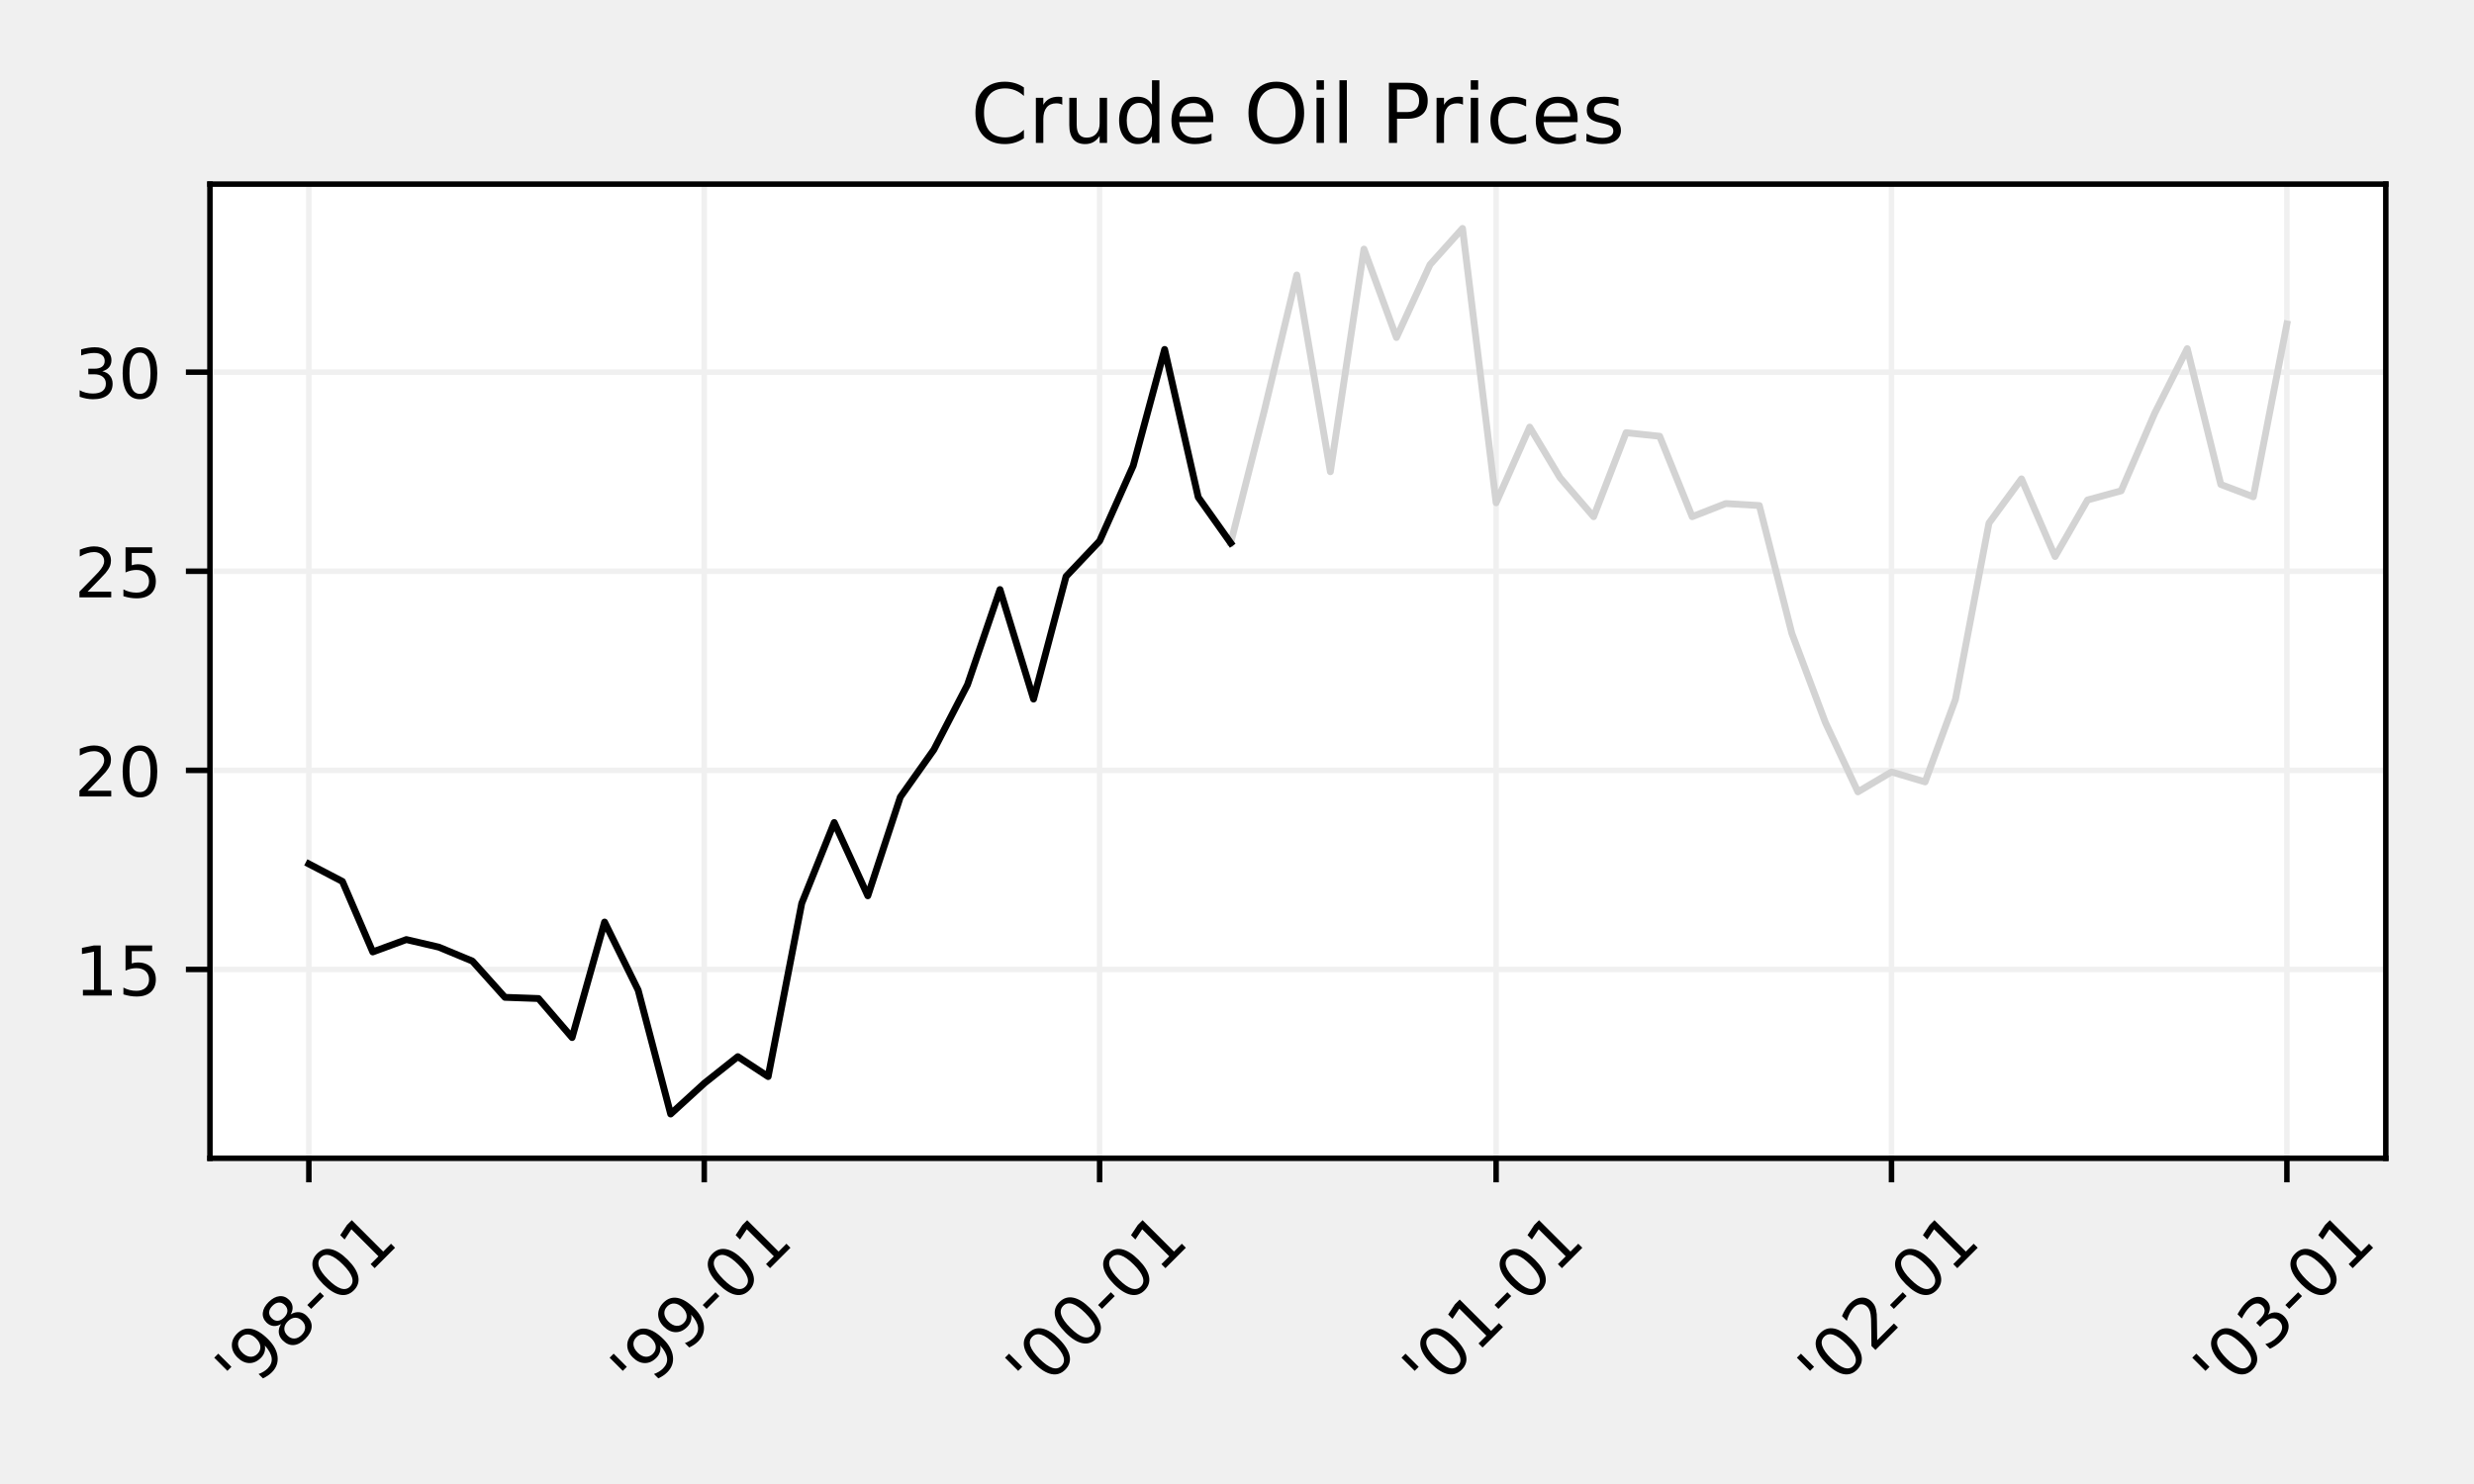
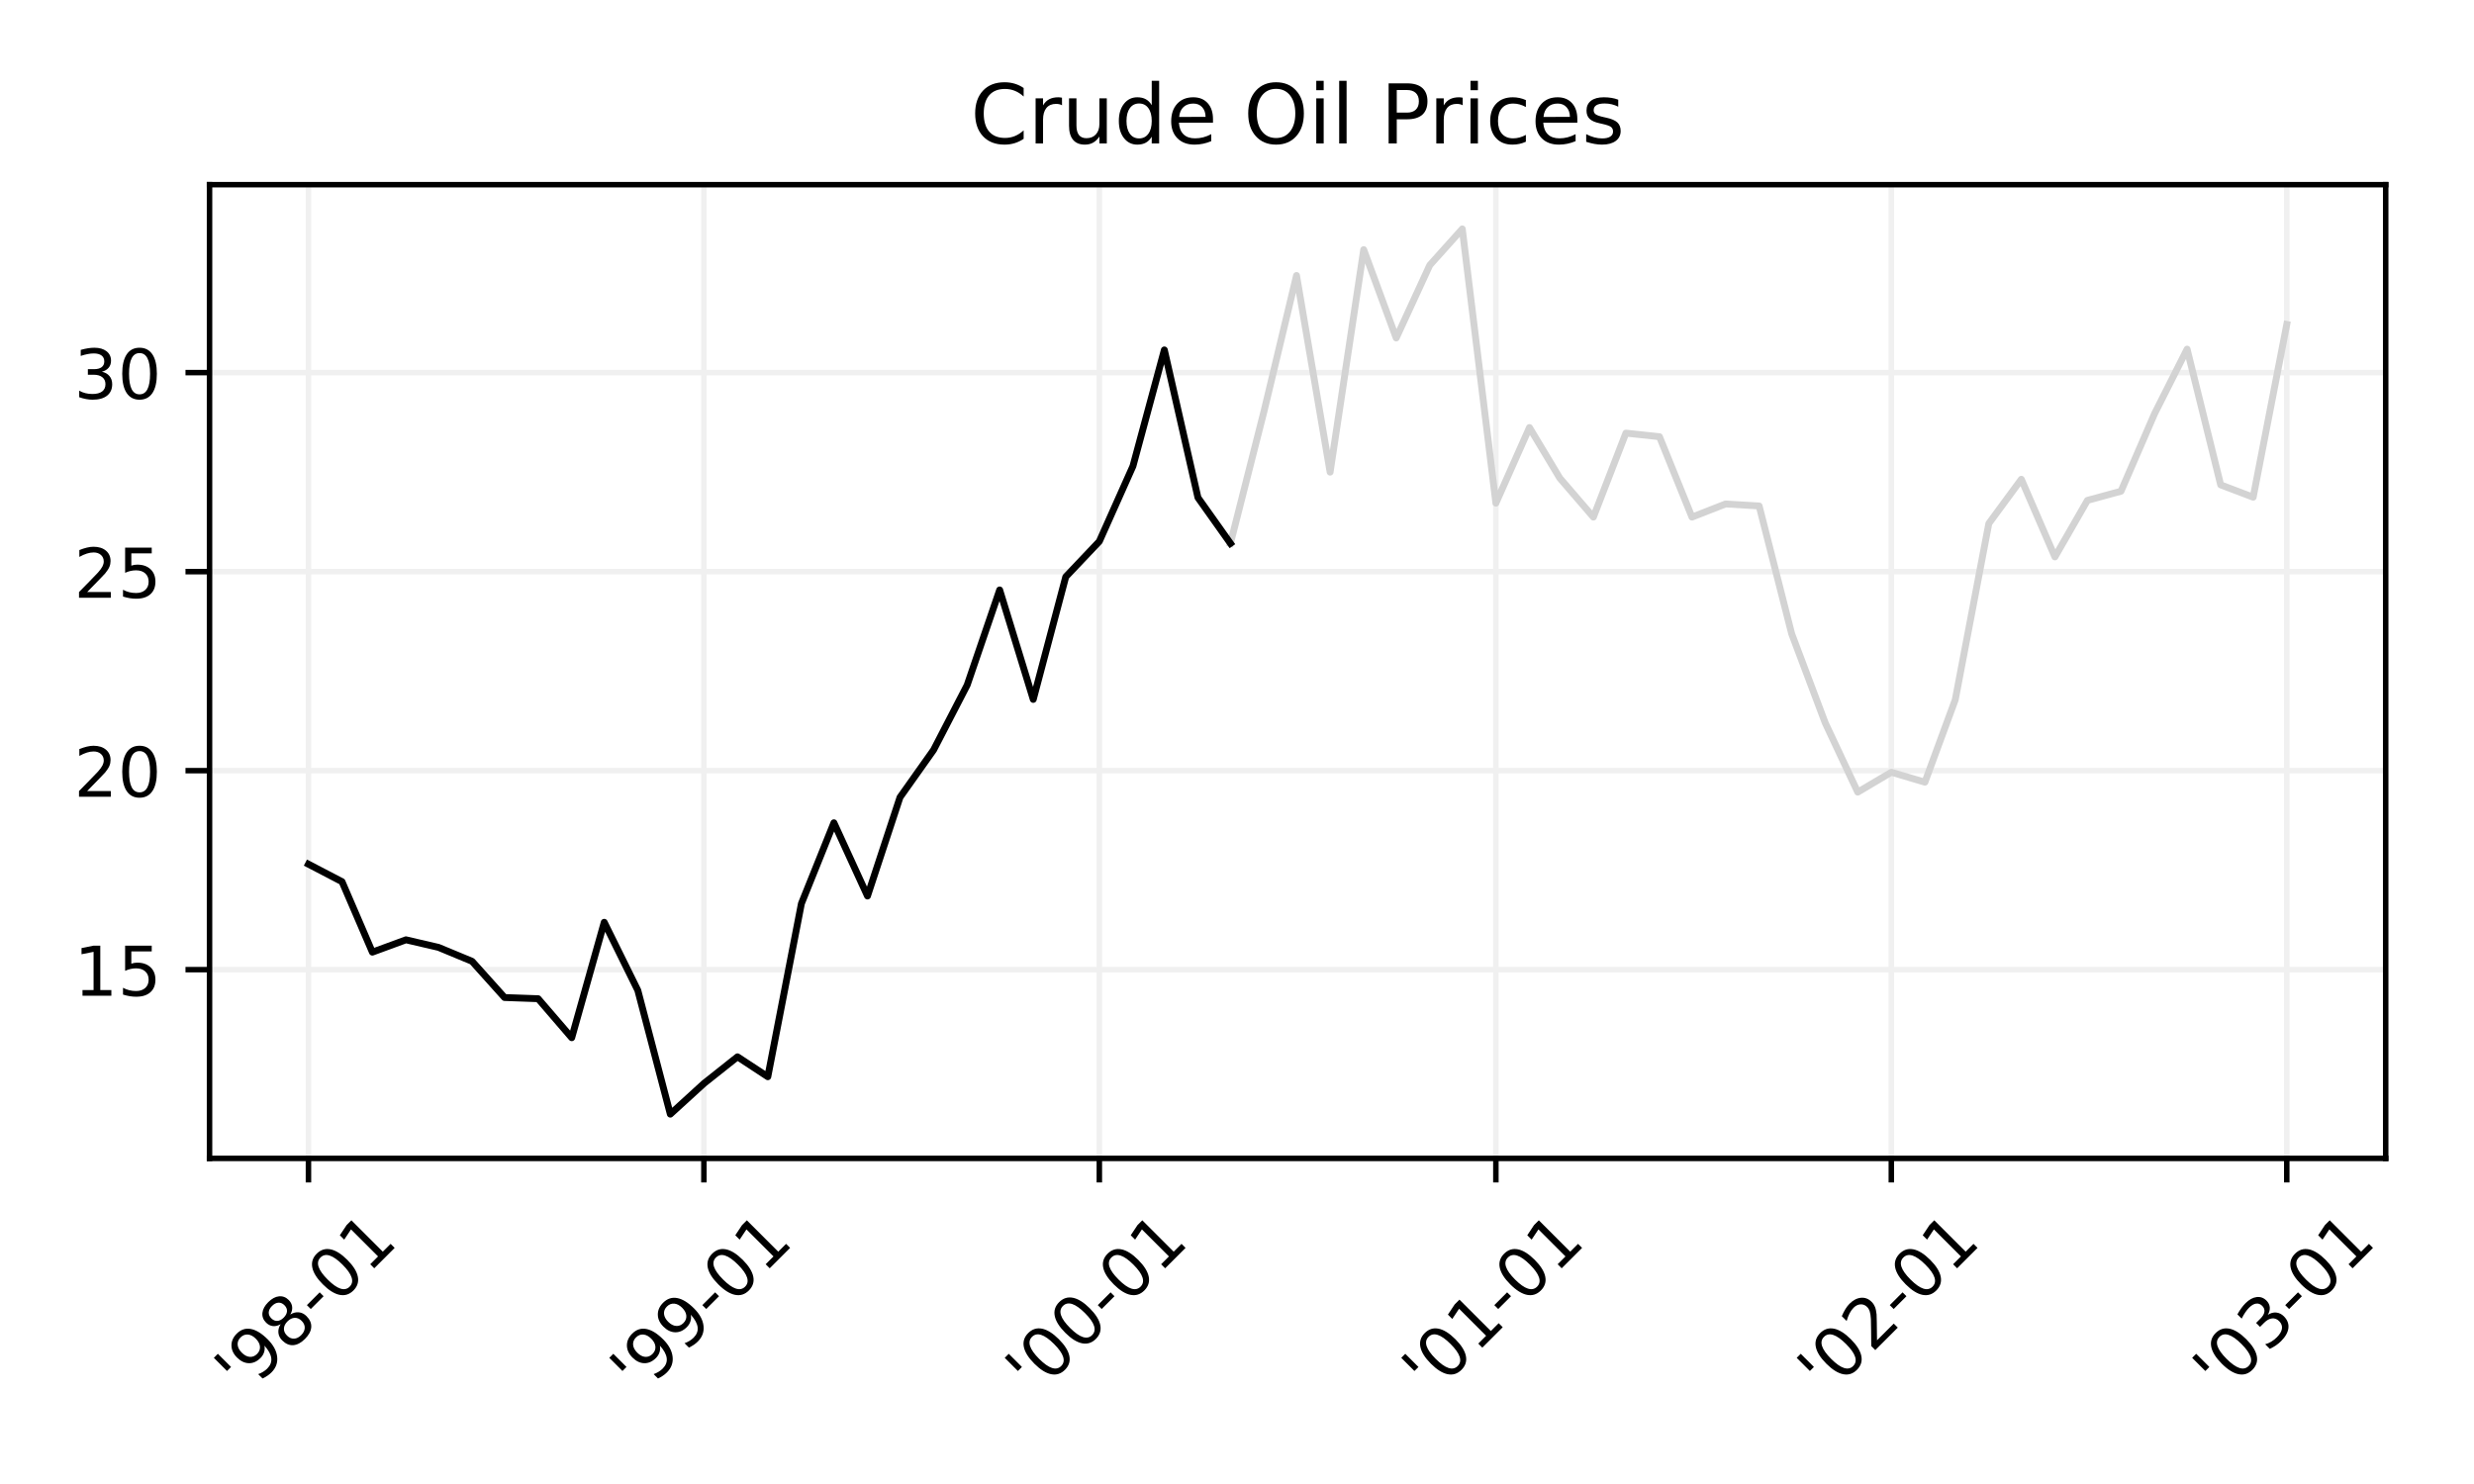
<svg xmlns="http://www.w3.org/2000/svg" xmlns:xlink="http://www.w3.org/1999/xlink" width="360pt" height="216pt" viewBox="0 0 360 216" version="1.1">
  <defs>
    <style type="text/css">*{stroke-linejoin: round; stroke-linecap: butt}</style>
  </defs>
  <g id="figure_1">
    <g id="patch_1">
-       <path d="M 0 216  L 360 216  L 360 0  L 0 0  L 0 216  z " style="fill: none" />
+       <path d="M 0 216  L 360 216  L 360 0  L 0 0  z " style="fill: #ffffff" />
    </g>
    <g id="axes_1">
      <g id="patch_2">
-         <path d="M 30.55 168.59  L 347.165 168.59  L 347.165 26.8  L 30.55 26.8  z " style="fill: #ffffff" />
+         <path d="M 30.49 168.608  L 347.149 168.608  L 347.149 26.88  L 30.49 26.88  z " style="fill: #ffffff" />
      </g>
      <g id="matplotlib.axis_1">
        <g id="xtick_1">
          <g id="line2d_1">
-             <path d="M 44.942 168.59  L 44.942 26.8  " clip-path="url(#pd40803f36b)" style="fill: none; stroke: #f0f0f0; stroke-width: 0.8; stroke-linecap: square" />
+             <path d="M 44.884 168.608  L 44.884 26.88  " clip-path="url(#p8969e07349)" style="fill: none; stroke: #f0f0f0; stroke-width: 0.8; stroke-linecap: square" />
          </g>
          <g id="line2d_2">
            <defs>
-               <path id="m8ca763bd66" d="M 0 0  L 0 3.5  " style="stroke: #000000; stroke-width: 0.8" />
+               <path id="m1048d53888" d="M 0 0  L 0 3.5  " style="stroke: #000000; stroke-width: 0.8" />
            </defs>
            <g>
-               <use xlink:href="#m8ca763bd66" x="44.942" y="168.59" style="stroke: #000000; stroke-width: 0.8" />
+               <use xlink:href="#m1048d53888" x="44.884" y="168.608" style="stroke: #000000; stroke-width: 0.8" />
            </g>
          </g>
          <g id="text_1">
-             <g transform="translate(35.64756 203.4532)rotate(-45)scale(0.1 -0.1)">
+             <g transform="translate(35.58957 203.4709)rotate(-45)scale(0.1 -0.1)">
              <defs>
                <path id="DejaVuSans-27" d="M 1147 4666  L 1147 2931  L 616 2931  L 616 4666  L 1147 4666  z " transform="scale(0.015625)" />
                <path id="DejaVuSans-39" d="M 703 97  L 703 672  Q 941 559 1184 500  Q 1428 441 1663 441  Q 2288 441 2617 861  Q 2947 1281 2994 2138  Q 2813 1869 2534 1725  Q 2256 1581 1919 1581  Q 1219 1581 811 2004  Q 403 2428 403 3163  Q 403 3881 828 4315  Q 1253 4750 1959 4750  Q 2769 4750 3195 4129  Q 3622 3509 3622 2328  Q 3622 1225 3098 567  Q 2575 -91 1691 -91  Q 1453 -91 1209 -44  Q 966 3 703 97  z M 1959 2075  Q 2384 2075 2632 2365  Q 2881 2656 2881 3163  Q 2881 3666 2632 3958  Q 2384 4250 1959 4250  Q 1534 4250 1286 3958  Q 1038 3666 1038 3163  Q 1038 2656 1286 2365  Q 1534 2075 1959 2075  z " transform="scale(0.015625)" />
                <path id="DejaVuSans-38" d="M 2034 2216  Q 1584 2216 1326 1975  Q 1069 1734 1069 1313  Q 1069 891 1326 650  Q 1584 409 2034 409  Q 2484 409 2743 651  Q 3003 894 3003 1313  Q 3003 1734 2745 1975  Q 2488 2216 2034 2216  z M 1403 2484  Q 997 2584 770 2862  Q 544 3141 544 3541  Q 544 4100 942 4425  Q 1341 4750 2034 4750  Q 2731 4750 3128 4425  Q 3525 4100 3525 3541  Q 3525 3141 3298 2862  Q 3072 2584 2669 2484  Q 3125 2378 3379 2068  Q 3634 1759 3634 1313  Q 3634 634 3220 271  Q 2806 -91 2034 -91  Q 1263 -91 848 271  Q 434 634 434 1313  Q 434 1759 690 2068  Q 947 2378 1403 2484  z M 1172 3481  Q 1172 3119 1398 2916  Q 1625 2713 2034 2713  Q 2441 2713 2670 2916  Q 2900 3119 2900 3481  Q 2900 3844 2670 4047  Q 2441 4250 2034 4250  Q 1625 4250 1398 4047  Q 1172 3844 1172 3481  z " transform="scale(0.015625)" />
                <path id="DejaVuSans-2d" d="M 313 2009  L 1997 2009  L 1997 1497  L 313 1497  L 313 2009  z " transform="scale(0.015625)" />
                <path id="DejaVuSans-30" d="M 2034 4250  Q 1547 4250 1301 3770  Q 1056 3291 1056 2328  Q 1056 1369 1301 889  Q 1547 409 2034 409  Q 2525 409 2770 889  Q 3016 1369 3016 2328  Q 3016 3291 2770 3770  Q 2525 4250 2034 4250  z M 2034 4750  Q 2819 4750 3233 4129  Q 3647 3509 3647 2328  Q 3647 1150 3233 529  Q 2819 -91 2034 -91  Q 1250 -91 836 529  Q 422 1150 422 2328  Q 422 3509 836 4129  Q 1250 4750 2034 4750  z " transform="scale(0.015625)" />
                <path id="DejaVuSans-31" d="M 794 531  L 1825 531  L 1825 4091  L 703 3866  L 703 4441  L 1819 4666  L 2450 4666  L 2450 531  L 3481 531  L 3481 0  L 794 0  L 794 531  z " transform="scale(0.015625)" />
              </defs>
              <use xlink:href="#DejaVuSans-27" />
              <use xlink:href="#DejaVuSans-39" x="27.49" />
              <use xlink:href="#DejaVuSans-38" x="91.113" />
              <use xlink:href="#DejaVuSans-2d" x="154.736" />
              <use xlink:href="#DejaVuSans-30" x="190.82" />
              <use xlink:href="#DejaVuSans-31" x="254.443" />
            </g>
          </g>
        </g>
        <g id="xtick_2">
          <g id="line2d_3">
-             <path d="M 102.476 168.59  L 102.476 26.8  " clip-path="url(#pd40803f36b)" style="fill: none; stroke: #f0f0f0; stroke-width: 0.8; stroke-linecap: square" />
+             <path d="M 102.426 168.608  L 102.426 26.88  " clip-path="url(#p8969e07349)" style="fill: none; stroke: #f0f0f0; stroke-width: 0.8; stroke-linecap: square" />
          </g>
          <g id="line2d_4">
            <g>
-               <use xlink:href="#m8ca763bd66" x="102.476" y="168.59" style="stroke: #000000; stroke-width: 0.8" />
+               <use xlink:href="#m1048d53888" x="102.426" y="168.608" style="stroke: #000000; stroke-width: 0.8" />
            </g>
          </g>
          <g id="text_2">
-             <g transform="translate(93.18243 203.4532)rotate(-45)scale(0.1 -0.1)">
+             <g transform="translate(93.13245 203.4709)rotate(-45)scale(0.1 -0.1)">
              <use xlink:href="#DejaVuSans-27" />
              <use xlink:href="#DejaVuSans-39" x="27.49" />
              <use xlink:href="#DejaVuSans-39" x="91.113" />
              <use xlink:href="#DejaVuSans-2d" x="154.736" />
              <use xlink:href="#DejaVuSans-30" x="190.82" />
              <use xlink:href="#DejaVuSans-31" x="254.443" />
            </g>
          </g>
        </g>
        <g id="xtick_3">
          <g id="line2d_5">
-             <path d="M 160.011 168.59  L 160.011 26.8  " clip-path="url(#pd40803f36b)" style="fill: none; stroke: #f0f0f0; stroke-width: 0.8; stroke-linecap: square" />
+             <path d="M 159.969 168.608  L 159.969 26.88  " clip-path="url(#p8969e07349)" style="fill: none; stroke: #f0f0f0; stroke-width: 0.8; stroke-linecap: square" />
          </g>
          <g id="line2d_6">
            <g>
-               <use xlink:href="#m8ca763bd66" x="160.011" y="168.59" style="stroke: #000000; stroke-width: 0.8" />
+               <use xlink:href="#m1048d53888" x="159.969" y="168.608" style="stroke: #000000; stroke-width: 0.8" />
            </g>
          </g>
          <g id="text_3">
-             <g transform="translate(150.7173 203.4532)rotate(-45)scale(0.1 -0.1)">
+             <g transform="translate(150.6753 203.4709)rotate(-45)scale(0.1 -0.1)">
              <use xlink:href="#DejaVuSans-27" />
              <use xlink:href="#DejaVuSans-30" x="27.49" />
              <use xlink:href="#DejaVuSans-30" x="91.113" />
              <use xlink:href="#DejaVuSans-2d" x="154.736" />
              <use xlink:href="#DejaVuSans-30" x="190.82" />
              <use xlink:href="#DejaVuSans-31" x="254.443" />
            </g>
          </g>
        </g>
        <g id="xtick_4">
          <g id="line2d_7">
-             <path d="M 217.704 168.59  L 217.704 26.8  " clip-path="url(#pd40803f36b)" style="fill: none; stroke: #f0f0f0; stroke-width: 0.8; stroke-linecap: square" />
+             <path d="M 217.67 168.608  L 217.67 26.88  " clip-path="url(#p8969e07349)" style="fill: none; stroke: #f0f0f0; stroke-width: 0.8; stroke-linecap: square" />
          </g>
          <g id="line2d_8">
            <g>
-               <use xlink:href="#m8ca763bd66" x="217.704" y="168.59" style="stroke: #000000; stroke-width: 0.8" />
+               <use xlink:href="#m1048d53888" x="217.67" y="168.608" style="stroke: #000000; stroke-width: 0.8" />
            </g>
          </g>
          <g id="text_4">
-             <g transform="translate(208.4098 203.4532)rotate(-45)scale(0.1 -0.1)">
+             <g transform="translate(208.3759 203.4709)rotate(-45)scale(0.1 -0.1)">
              <use xlink:href="#DejaVuSans-27" />
              <use xlink:href="#DejaVuSans-30" x="27.49" />
              <use xlink:href="#DejaVuSans-31" x="91.113" />
              <use xlink:href="#DejaVuSans-2d" x="154.736" />
              <use xlink:href="#DejaVuSans-30" x="190.82" />
              <use xlink:href="#DejaVuSans-31" x="254.443" />
            </g>
          </g>
        </g>
        <g id="xtick_5">
          <g id="line2d_9">
-             <path d="M 275.239 168.59  L 275.239 26.8  " clip-path="url(#pd40803f36b)" style="fill: none; stroke: #f0f0f0; stroke-width: 0.8; stroke-linecap: square" />
+             <path d="M 275.213 168.608  L 275.213 26.88  " clip-path="url(#p8969e07349)" style="fill: none; stroke: #f0f0f0; stroke-width: 0.8; stroke-linecap: square" />
          </g>
          <g id="line2d_10">
            <g>
-               <use xlink:href="#m8ca763bd66" x="275.239" y="168.59" style="stroke: #000000; stroke-width: 0.8" />
+               <use xlink:href="#m1048d53888" x="275.213" y="168.608" style="stroke: #000000; stroke-width: 0.8" />
            </g>
          </g>
          <g id="text_5">
-             <g transform="translate(265.9447 203.4532)rotate(-45)scale(0.1 -0.1)">
+             <g transform="translate(265.9187 203.4709)rotate(-45)scale(0.1 -0.1)">
              <defs>
                <path id="DejaVuSans-32" d="M 1228 531  L 3431 531  L 3431 0  L 469 0  L 469 531  Q 828 903 1448 1529  Q 2069 2156 2228 2338  Q 2531 2678 2651 2914  Q 2772 3150 2772 3378  Q 2772 3750 2511 3984  Q 2250 4219 1831 4219  Q 1534 4219 1204 4116  Q 875 4013 500 3803  L 500 4441  Q 881 4594 1212 4672  Q 1544 4750 1819 4750  Q 2544 4750 2975 4387  Q 3406 4025 3406 3419  Q 3406 3131 3298 2873  Q 3191 2616 2906 2266  Q 2828 2175 2409 1742  Q 1991 1309 1228 531  z " transform="scale(0.015625)" />
              </defs>
              <use xlink:href="#DejaVuSans-27" />
              <use xlink:href="#DejaVuSans-30" x="27.49" />
              <use xlink:href="#DejaVuSans-32" x="91.113" />
              <use xlink:href="#DejaVuSans-2d" x="154.736" />
              <use xlink:href="#DejaVuSans-30" x="190.82" />
              <use xlink:href="#DejaVuSans-31" x="254.443" />
            </g>
          </g>
        </g>
        <g id="xtick_6">
          <g id="line2d_11">
-             <path d="M 332.774 168.59  L 332.774 26.8  " clip-path="url(#pd40803f36b)" style="fill: none; stroke: #f0f0f0; stroke-width: 0.8; stroke-linecap: square" />
+             <path d="M 332.756 168.608  L 332.756 26.88  " clip-path="url(#p8969e07349)" style="fill: none; stroke: #f0f0f0; stroke-width: 0.8; stroke-linecap: square" />
          </g>
          <g id="line2d_12">
            <g>
-               <use xlink:href="#m8ca763bd66" x="332.774" y="168.59" style="stroke: #000000; stroke-width: 0.8" />
+               <use xlink:href="#m1048d53888" x="332.756" y="168.608" style="stroke: #000000; stroke-width: 0.8" />
            </g>
          </g>
          <g id="text_6">
-             <g transform="translate(323.4795 203.4532)rotate(-45)scale(0.1 -0.1)">
+             <g transform="translate(323.4616 203.4709)rotate(-45)scale(0.1 -0.1)">
              <defs>
                <path id="DejaVuSans-33" d="M 2597 2516  Q 3050 2419 3304 2112  Q 3559 1806 3559 1356  Q 3559 666 3084 287  Q 2609 -91 1734 -91  Q 1441 -91 1130 -33  Q 819 25 488 141  L 488 750  Q 750 597 1062 519  Q 1375 441 1716 441  Q 2309 441 2620 675  Q 2931 909 2931 1356  Q 2931 1769 2642 2001  Q 2353 2234 1838 2234  L 1294 2234  L 1294 2753  L 1863 2753  Q 2328 2753 2575 2939  Q 2822 3125 2822 3475  Q 2822 3834 2567 4026  Q 2313 4219 1838 4219  Q 1578 4219 1281 4162  Q 984 4106 628 3988  L 628 4550  Q 988 4650 1302 4700  Q 1616 4750 1894 4750  Q 2613 4750 3031 4423  Q 3450 4097 3450 3541  Q 3450 3153 3228 2886  Q 3006 2619 2597 2516  z " transform="scale(0.015625)" />
              </defs>
              <use xlink:href="#DejaVuSans-27" />
              <use xlink:href="#DejaVuSans-30" x="27.49" />
              <use xlink:href="#DejaVuSans-33" x="91.113" />
              <use xlink:href="#DejaVuSans-2d" x="154.736" />
              <use xlink:href="#DejaVuSans-30" x="190.82" />
              <use xlink:href="#DejaVuSans-31" x="254.443" />
            </g>
          </g>
        </g>
      </g>
      <g id="matplotlib.axis_2">
        <g id="ytick_1">
          <g id="line2d_13">
-             <path d="M 30.55 141.106  L 347.165 141.106  " clip-path="url(#pd40803f36b)" style="fill: none; stroke: #f0f0f0; stroke-width: 0.8; stroke-linecap: square" />
+             <path d="M 30.49 141.136  L 347.149 141.136  " clip-path="url(#p8969e07349)" style="fill: none; stroke: #f0f0f0; stroke-width: 0.8; stroke-linecap: square" />
          </g>
          <g id="line2d_14">
            <defs>
-               <path id="m9006213215" d="M 0 0  L -3.5 0  " style="stroke: #000000; stroke-width: 0.8" />
+               <path id="mcf2de0f728" d="M 0 0  L -3.5 0  " style="stroke: #000000; stroke-width: 0.8" />
            </defs>
            <g>
-               <use xlink:href="#m9006213215" x="30.55" y="141.106" style="stroke: #000000; stroke-width: 0.8" />
+               <use xlink:href="#mcf2de0f728" x="30.49" y="141.136" style="stroke: #000000; stroke-width: 0.8" />
            </g>
          </g>
          <g id="text_7">
-             <g transform="translate(10.825 144.9052)scale(0.1 -0.1)">
+             <g transform="translate(10.765 144.9349)scale(0.1 -0.1)">
              <defs>
                <path id="DejaVuSans-35" d="M 691 4666  L 3169 4666  L 3169 4134  L 1269 4134  L 1269 2991  Q 1406 3038 1543 3061  Q 1681 3084 1819 3084  Q 2600 3084 3056 2656  Q 3513 2228 3513 1497  Q 3513 744 3044 326  Q 2575 -91 1722 -91  Q 1428 -91 1123 -41  Q 819 9 494 109  L 494 744  Q 775 591 1075 516  Q 1375 441 1709 441  Q 2250 441 2565 725  Q 2881 1009 2881 1497  Q 2881 1984 2565 2268  Q 2250 2553 1709 2553  Q 1456 2553 1204 2497  Q 953 2441 691 2322  L 691 4666  z " transform="scale(0.015625)" />
              </defs>
              <use xlink:href="#DejaVuSans-31" />
              <use xlink:href="#DejaVuSans-35" x="63.623" />
            </g>
          </g>
        </g>
        <g id="ytick_2">
          <g id="line2d_15">
-             <path d="M 30.55 112.127  L 347.165 112.127  " clip-path="url(#pd40803f36b)" style="fill: none; stroke: #f0f0f0; stroke-width: 0.8; stroke-linecap: square" />
+             <path d="M 30.49 112.169  L 347.149 112.169  " clip-path="url(#p8969e07349)" style="fill: none; stroke: #f0f0f0; stroke-width: 0.8; stroke-linecap: square" />
          </g>
          <g id="line2d_16">
            <g>
-               <use xlink:href="#m9006213215" x="30.55" y="112.127" style="stroke: #000000; stroke-width: 0.8" />
+               <use xlink:href="#mcf2de0f728" x="30.49" y="112.169" style="stroke: #000000; stroke-width: 0.8" />
            </g>
          </g>
          <g id="text_8">
-             <g transform="translate(10.825 115.9259)scale(0.1 -0.1)">
+             <g transform="translate(10.765 115.9684)scale(0.1 -0.1)">
              <use xlink:href="#DejaVuSans-32" />
              <use xlink:href="#DejaVuSans-30" x="63.623" />
            </g>
          </g>
        </g>
        <g id="ytick_3">
          <g id="line2d_17">
-             <path d="M 30.55 83.147  L 347.165 83.147  " clip-path="url(#pd40803f36b)" style="fill: none; stroke: #f0f0f0; stroke-width: 0.8; stroke-linecap: square" />
+             <path d="M 30.49 83.203  L 347.149 83.203  " clip-path="url(#p8969e07349)" style="fill: none; stroke: #f0f0f0; stroke-width: 0.8; stroke-linecap: square" />
          </g>
          <g id="line2d_18">
            <g>
-               <use xlink:href="#m9006213215" x="30.55" y="83.147" style="stroke: #000000; stroke-width: 0.8" />
+               <use xlink:href="#mcf2de0f728" x="30.49" y="83.203" style="stroke: #000000; stroke-width: 0.8" />
            </g>
          </g>
          <g id="text_9">
-             <g transform="translate(10.825 86.94656)scale(0.1 -0.1)">
+             <g transform="translate(10.765 87.0018)scale(0.1 -0.1)">
              <use xlink:href="#DejaVuSans-32" />
              <use xlink:href="#DejaVuSans-35" x="63.623" />
            </g>
          </g>
        </g>
        <g id="ytick_4">
          <g id="line2d_19">
-             <path d="M 30.55 54.168  L 347.165 54.168  " clip-path="url(#pd40803f36b)" style="fill: none; stroke: #f0f0f0; stroke-width: 0.8; stroke-linecap: square" />
+             <path d="M 30.49 54.236  L 347.149 54.236  " clip-path="url(#p8969e07349)" style="fill: none; stroke: #f0f0f0; stroke-width: 0.8; stroke-linecap: square" />
          </g>
          <g id="line2d_20">
            <g>
-               <use xlink:href="#m9006213215" x="30.55" y="54.168" style="stroke: #000000; stroke-width: 0.8" />
+               <use xlink:href="#mcf2de0f728" x="30.49" y="54.236" style="stroke: #000000; stroke-width: 0.8" />
            </g>
          </g>
          <g id="text_10">
-             <g transform="translate(10.825 57.96727)scale(0.1 -0.1)">
+             <g transform="translate(10.765 58.03524)scale(0.1 -0.1)">
              <use xlink:href="#DejaVuSans-33" />
              <use xlink:href="#DejaVuSans-30" x="63.623" />
            </g>
          </g>
        </g>
      </g>
      <g id="line2d_21">
-         <path d="M 179.085 79.032  L 183.971 59.79  L 188.7 40.026  L 193.586 68.658  L 198.473 36.259  L 203.202 49.126  L 208.088 38.519  L 212.817 33.245  L 217.704 73.178  L 222.59 62.166  L 227.004 69.527  L 231.891 75.207  L 236.619 62.978  L 241.506 63.499  L 246.235 75.207  L 251.121 73.294  L 256.008 73.584  L 260.737 92.189  L 265.623 105.172  L 270.352 115.256  L 275.239 112.358  L 280.125 113.807  L 284.539 101.81  L 289.425 76.134  L 294.154 69.701  L 299.041 81.003  L 303.77 72.773  L 308.656 71.44  L 313.543 60.138  L 318.272 50.748  L 323.158 70.512  L 327.887 72.309  L 332.774 47.155  " clip-path="url(#pd40803f36b)" style="fill: none; stroke: #d3d3d3; stroke-linecap: square" />
+         <path d="M 179.045 79.089  L 183.932 59.856  L 188.662 40.1  L 193.549 68.719  L 198.436 36.335  L 203.166 49.196  L 208.053 38.594  L 212.783 33.322  L 217.67 73.238  L 222.557 62.231  L 226.971 69.588  L 231.859 75.266  L 236.588 63.042  L 241.475 63.563  L 246.205 75.266  L 251.092 73.354  L 255.979 73.644  L 260.709 92.24  L 265.596 105.217  L 270.326 115.298  L 275.213 112.401  L 280.1 113.849  L 284.514 101.857  L 289.401 76.193  L 294.131 69.762  L 299.018 81.059  L 303.748 72.833  L 308.635 71.5  L 313.522 60.203  L 318.252 50.818  L 323.139 70.573  L 327.868 72.369  L 332.756 47.226  " clip-path="url(#p8969e07349)" style="fill: none; stroke: #d3d3d3; stroke-linecap: square" />
      </g>
      <g id="line2d_22">
-         <path d="M 44.942 125.747  L 49.828 128.297  L 54.242 138.556  L 59.128 136.759  L 63.857 137.86  L 68.744 139.889  L 73.473 145.163  L 78.359 145.337  L 83.246 151.017  L 87.975 134.209  L 92.861 144.12  L 97.59 162.145  L 102.476 157.682  L 107.363 153.799  L 111.777 156.697  L 116.663 131.485  L 121.392 119.719  L 126.279 130.384  L 131.007 116.01  L 135.894 109.113  L 140.78 99.666  L 145.509 85.813  L 150.396 101.752  L 155.125 83.901  L 160.011 78.742  L 164.898 67.788  L 169.469 50.864  L 174.356 72.367  L 179.085 79.032  " clip-path="url(#pd40803f36b)" style="fill: none; stroke: #000000; stroke-linecap: square" />
+         <path d="M 44.884 125.783  L 49.771 128.332  L 54.185 138.587  L 59.072 136.791  L 63.802 137.891  L 68.689 139.919  L 73.419 145.191  L 78.306 145.365  L 83.193 151.042  L 87.923 134.242  L 92.81 144.148  L 97.539 162.165  L 102.426 157.705  L 107.314 153.823  L 111.728 156.72  L 116.615 131.519  L 121.345 119.758  L 126.232 130.418  L 130.961 116.051  L 135.849 109.157  L 140.736 99.714  L 145.465 85.868  L 150.353 101.799  L 155.082 83.956  L 159.969 78.8  L 164.857 67.85  L 169.428 50.934  L 174.316 72.427  L 179.045 79.089  " clip-path="url(#p8969e07349)" style="fill: none; stroke: #000000; stroke-linecap: square" />
      </g>
      <g id="patch_3">
-         <path d="M 30.55 168.59  L 30.55 26.8  " style="fill: none; stroke: #000000; stroke-width: 0.8; stroke-linejoin: miter; stroke-linecap: square" />
+         <path d="M 30.49 168.608  L 30.49 26.88  " style="fill: none; stroke: #000000; stroke-width: 0.8; stroke-linejoin: miter; stroke-linecap: square" />
      </g>
      <g id="patch_4">
-         <path d="M 347.165 168.59  L 347.165 26.8  " style="fill: none; stroke: #000000; stroke-width: 0.8; stroke-linejoin: miter; stroke-linecap: square" />
+         <path d="M 347.149 168.608  L 347.149 26.88  " style="fill: none; stroke: #000000; stroke-width: 0.8; stroke-linejoin: miter; stroke-linecap: square" />
      </g>
      <g id="patch_5">
-         <path d="M 30.55 168.59  L 347.165 168.59  " style="fill: none; stroke: #000000; stroke-width: 0.8; stroke-linejoin: miter; stroke-linecap: square" />
+         <path d="M 30.49 168.608  L 347.149 168.608  " style="fill: none; stroke: #000000; stroke-width: 0.8; stroke-linejoin: miter; stroke-linecap: square" />
      </g>
      <g id="patch_6">
-         <path d="M 30.55 26.8  L 347.165 26.8  " style="fill: none; stroke: #000000; stroke-width: 0.8; stroke-linejoin: miter; stroke-linecap: square" />
+         <path d="M 30.49 26.88  L 347.149 26.88  " style="fill: none; stroke: #000000; stroke-width: 0.8; stroke-linejoin: miter; stroke-linecap: square" />
      </g>
      <g id="text_11">
-         <g transform="translate(141.2645 20.8)scale(0.12 -0.12)">
+         <g transform="translate(141.2265 20.88)scale(0.12 -0.12)">
          <defs>
            <path id="DejaVuSans-43" d="M 4122 4306  L 4122 3641  Q 3803 3938 3442 4084  Q 3081 4231 2675 4231  Q 1875 4231 1450 3742  Q 1025 3253 1025 2328  Q 1025 1406 1450 917  Q 1875 428 2675 428  Q 3081 428 3442 575  Q 3803 722 4122 1019  L 4122 359  Q 3791 134 3420 21  Q 3050 -91 2638 -91  Q 1578 -91 968 557  Q 359 1206 359 2328  Q 359 3453 968 4101  Q 1578 4750 2638 4750  Q 3056 4750 3426 4639  Q 3797 4528 4122 4306  z " transform="scale(0.015625)" />
            <path id="DejaVuSans-72" d="M 2631 2963  Q 2534 3019 2420 3045  Q 2306 3072 2169 3072  Q 1681 3072 1420 2755  Q 1159 2438 1159 1844  L 1159 0  L 581 0  L 581 3500  L 1159 3500  L 1159 2956  Q 1341 3275 1631 3429  Q 1922 3584 2338 3584  Q 2397 3584 2469 3576  Q 2541 3569 2628 3553  L 2631 2963  z " transform="scale(0.015625)" />
            <path id="DejaVuSans-75" d="M 544 1381  L 544 3500  L 1119 3500  L 1119 1403  Q 1119 906 1312 657  Q 1506 409 1894 409  Q 2359 409 2629 706  Q 2900 1003 2900 1516  L 2900 3500  L 3475 3500  L 3475 0  L 2900 0  L 2900 538  Q 2691 219 2414 64  Q 2138 -91 1772 -91  Q 1169 -91 856 284  Q 544 659 544 1381  z M 1991 3584  L 1991 3584  z " transform="scale(0.015625)" />
            <path id="DejaVuSans-64" d="M 2906 2969  L 2906 4863  L 3481 4863  L 3481 0  L 2906 0  L 2906 525  Q 2725 213 2448 61  Q 2172 -91 1784 -91  Q 1150 -91 751 415  Q 353 922 353 1747  Q 353 2572 751 3078  Q 1150 3584 1784 3584  Q 2172 3584 2448 3432  Q 2725 3281 2906 2969  z M 947 1747  Q 947 1113 1208 752  Q 1469 391 1925 391  Q 2381 391 2643 752  Q 2906 1113 2906 1747  Q 2906 2381 2643 2742  Q 2381 3103 1925 3103  Q 1469 3103 1208 2742  Q 947 2381 947 1747  z " transform="scale(0.015625)" />
            <path id="DejaVuSans-65" d="M 3597 1894  L 3597 1613  L 953 1613  Q 991 1019 1311 708  Q 1631 397 2203 397  Q 2534 397 2845 478  Q 3156 559 3463 722  L 3463 178  Q 3153 47 2828 -22  Q 2503 -91 2169 -91  Q 1331 -91 842 396  Q 353 884 353 1716  Q 353 2575 817 3079  Q 1281 3584 2069 3584  Q 2775 3584 3186 3129  Q 3597 2675 3597 1894  z M 3022 2063  Q 3016 2534 2758 2815  Q 2500 3097 2075 3097  Q 1594 3097 1305 2825  Q 1016 2553 972 2059  L 3022 2063  z " transform="scale(0.015625)" />
            <path id="DejaVuSans-20" transform="scale(0.015625)" />
            <path id="DejaVuSans-4f" d="M 2522 4238  Q 1834 4238 1429 3725  Q 1025 3213 1025 2328  Q 1025 1447 1429 934  Q 1834 422 2522 422  Q 3209 422 3611 934  Q 4013 1447 4013 2328  Q 4013 3213 3611 3725  Q 3209 4238 2522 4238  z M 2522 4750  Q 3503 4750 4090 4092  Q 4678 3434 4678 2328  Q 4678 1225 4090 567  Q 3503 -91 2522 -91  Q 1538 -91 948 565  Q 359 1222 359 2328  Q 359 3434 948 4092  Q 1538 4750 2522 4750  z " transform="scale(0.015625)" />
            <path id="DejaVuSans-69" d="M 603 3500  L 1178 3500  L 1178 0  L 603 0  L 603 3500  z M 603 4863  L 1178 4863  L 1178 4134  L 603 4134  L 603 4863  z " transform="scale(0.015625)" />
            <path id="DejaVuSans-6c" d="M 603 4863  L 1178 4863  L 1178 0  L 603 0  L 603 4863  z " transform="scale(0.015625)" />
            <path id="DejaVuSans-50" d="M 1259 4147  L 1259 2394  L 2053 2394  Q 2494 2394 2734 2622  Q 2975 2850 2975 3272  Q 2975 3691 2734 3919  Q 2494 4147 2053 4147  L 1259 4147  z M 628 4666  L 2053 4666  Q 2838 4666 3239 4311  Q 3641 3956 3641 3272  Q 3641 2581 3239 2228  Q 2838 1875 2053 1875  L 1259 1875  L 1259 0  L 628 0  L 628 4666  z " transform="scale(0.015625)" />
            <path id="DejaVuSans-63" d="M 3122 3366  L 3122 2828  Q 2878 2963 2633 3030  Q 2388 3097 2138 3097  Q 1578 3097 1268 2742  Q 959 2388 959 1747  Q 959 1106 1268 751  Q 1578 397 2138 397  Q 2388 397 2633 464  Q 2878 531 3122 666  L 3122 134  Q 2881 22 2623 -34  Q 2366 -91 2075 -91  Q 1284 -91 818 406  Q 353 903 353 1747  Q 353 2603 823 3093  Q 1294 3584 2113 3584  Q 2378 3584 2631 3529  Q 2884 3475 3122 3366  z " transform="scale(0.015625)" />
            <path id="DejaVuSans-73" d="M 2834 3397  L 2834 2853  Q 2591 2978 2328 3040  Q 2066 3103 1784 3103  Q 1356 3103 1142 2972  Q 928 2841 928 2578  Q 928 2378 1081 2264  Q 1234 2150 1697 2047  L 1894 2003  Q 2506 1872 2764 1633  Q 3022 1394 3022 966  Q 3022 478 2636 193  Q 2250 -91 1575 -91  Q 1294 -91 989 -36  Q 684 19 347 128  L 347 722  Q 666 556 975 473  Q 1284 391 1588 391  Q 1994 391 2212 530  Q 2431 669 2431 922  Q 2431 1156 2273 1281  Q 2116 1406 1581 1522  L 1381 1569  Q 847 1681 609 1914  Q 372 2147 372 2553  Q 372 3047 722 3315  Q 1072 3584 1716 3584  Q 2034 3584 2315 3537  Q 2597 3491 2834 3397  z " transform="scale(0.015625)" />
          </defs>
          <use xlink:href="#DejaVuSans-43" />
          <use xlink:href="#DejaVuSans-72" x="69.824" />
          <use xlink:href="#DejaVuSans-75" x="110.938" />
          <use xlink:href="#DejaVuSans-64" x="174.316" />
          <use xlink:href="#DejaVuSans-65" x="237.793" />
          <use xlink:href="#DejaVuSans-20" x="299.316" />
          <use xlink:href="#DejaVuSans-4f" x="331.104" />
          <use xlink:href="#DejaVuSans-69" x="409.814" />
          <use xlink:href="#DejaVuSans-6c" x="437.598" />
          <use xlink:href="#DejaVuSans-20" x="465.381" />
          <use xlink:href="#DejaVuSans-50" x="497.168" />
          <use xlink:href="#DejaVuSans-72" x="555.721" />
          <use xlink:href="#DejaVuSans-69" x="596.834" />
          <use xlink:href="#DejaVuSans-63" x="624.617" />
          <use xlink:href="#DejaVuSans-65" x="679.598" />
          <use xlink:href="#DejaVuSans-73" x="741.121" />
        </g>
      </g>
    </g>
  </g>
  <defs>
-     <clipPath id="pd40803f36b">
-       <rect x="30.55" y="26.8" width="316.615" height="141.79" />
+     <clipPath id="p8969e07349">
+       <rect x="30.49" y="26.88" width="316.659" height="141.728" />
    </clipPath>
  </defs>
</svg>
